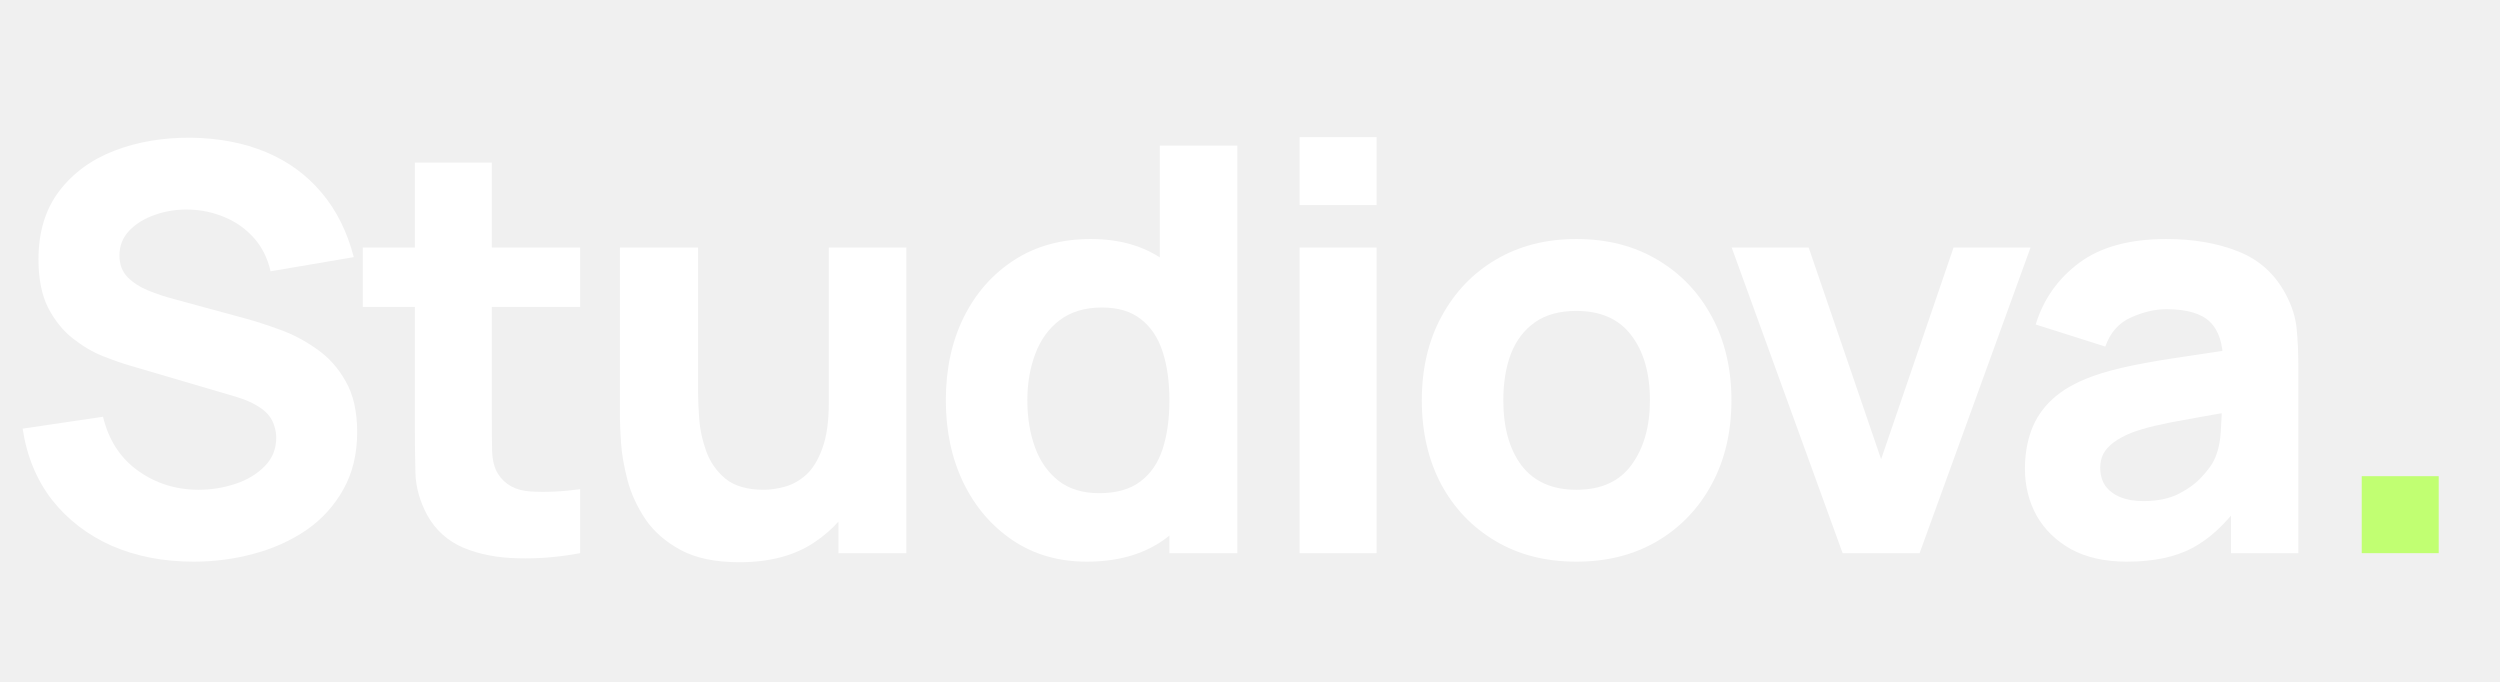
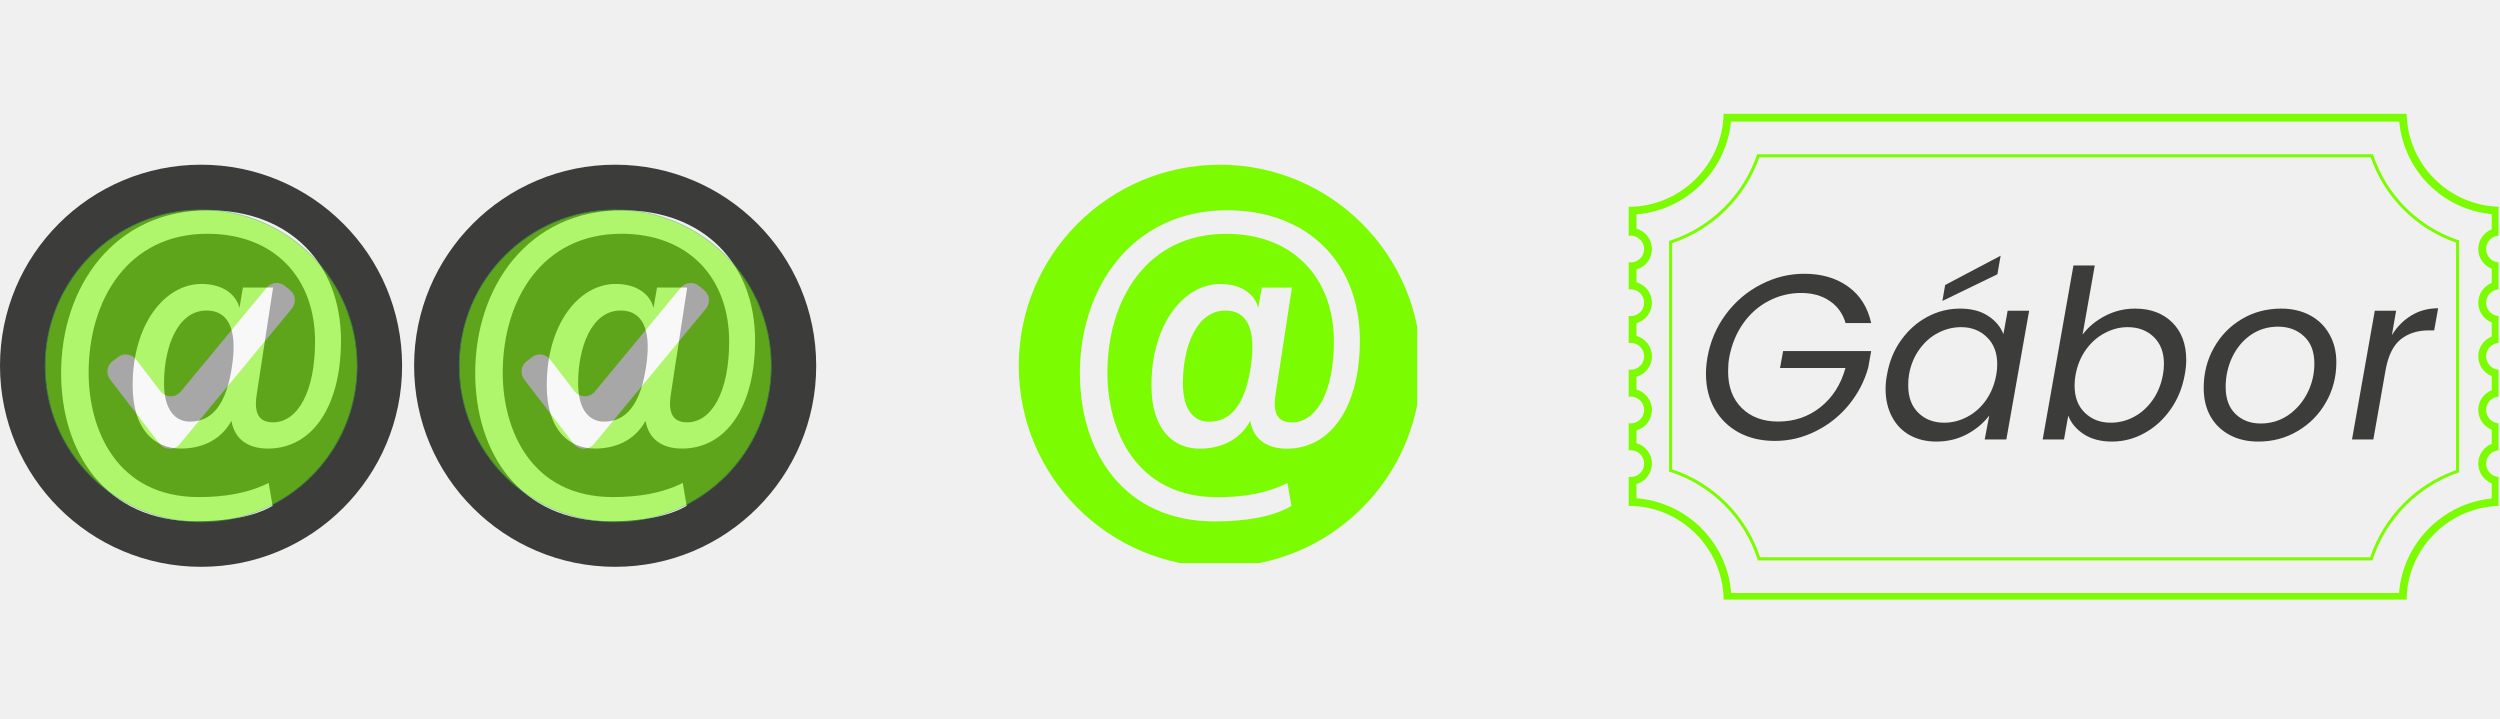
- <svg xmlns="http://www.w3.org/2000/svg" width="198" height="54" viewBox="0 0 198 54" fill="none">
-   <path d="M15.332 44.484C12.941 44.484 10.782 44.065 8.854 43.228C6.941 42.377 5.365 41.166 4.124 39.597C2.899 38.013 2.122 36.13 1.793 33.949L8.159 33.007C8.607 34.86 9.534 36.287 10.939 37.288C12.343 38.29 13.942 38.79 15.735 38.79C16.737 38.79 17.708 38.633 18.649 38.32C19.591 38.006 20.36 37.542 20.958 36.93C21.571 36.317 21.877 35.562 21.877 34.666C21.877 34.337 21.825 34.023 21.72 33.724C21.631 33.411 21.474 33.119 21.25 32.85C21.025 32.581 20.704 32.327 20.286 32.088C19.882 31.849 19.367 31.632 18.739 31.438L10.356 28.973C9.728 28.793 8.996 28.539 8.159 28.21C7.337 27.882 6.538 27.411 5.761 26.798C4.984 26.186 4.334 25.379 3.811 24.377C3.303 23.361 3.048 22.084 3.048 20.544C3.048 18.378 3.594 16.577 4.685 15.142C5.776 13.708 7.233 12.639 9.056 11.937C10.879 11.235 12.896 10.891 15.108 10.906C17.334 10.936 19.322 11.317 21.07 12.049C22.819 12.781 24.283 13.85 25.464 15.254C26.644 16.644 27.496 18.348 28.019 20.365L21.429 21.486C21.19 20.44 20.749 19.558 20.106 18.841C19.464 18.124 18.694 17.578 17.798 17.205C16.916 16.831 15.989 16.629 15.018 16.599C14.062 16.57 13.158 16.704 12.306 17.003C11.469 17.287 10.782 17.705 10.244 18.258C9.721 18.811 9.459 19.468 9.459 20.231C9.459 20.933 9.676 21.508 10.109 21.957C10.543 22.39 11.088 22.741 11.745 23.01C12.403 23.279 13.075 23.503 13.763 23.683L19.367 25.207C20.203 25.431 21.13 25.73 22.146 26.103C23.162 26.462 24.134 26.97 25.06 27.628C26.002 28.27 26.771 29.122 27.369 30.183C27.982 31.244 28.288 32.589 28.288 34.218C28.288 35.951 27.922 37.468 27.189 38.768C26.472 40.053 25.501 41.121 24.276 41.973C23.05 42.81 21.66 43.438 20.106 43.856C18.567 44.275 16.976 44.484 15.332 44.484Z" fill="white" />
-   <path d="M45.946 43.811C44.273 44.125 42.629 44.26 41.015 44.215C39.416 44.185 37.982 43.908 36.711 43.385C35.456 42.847 34.5 41.988 33.842 40.808C33.245 39.702 32.931 38.581 32.901 37.445C32.871 36.295 32.856 34.995 32.856 33.545V12.878H38.953V33.187C38.953 34.128 38.96 34.98 38.975 35.742C39.005 36.489 39.162 37.087 39.446 37.535C39.984 38.387 40.843 38.85 42.024 38.925C43.204 38.999 44.512 38.94 45.946 38.745V43.811ZM28.732 24.31V19.603H45.946V24.31H28.732Z" fill="white" />
-   <path d="M58.559 44.529C56.661 44.529 55.114 44.207 53.919 43.565C52.723 42.922 51.789 42.108 51.117 41.121C50.459 40.135 49.989 39.112 49.705 38.051C49.421 36.975 49.249 35.996 49.189 35.114C49.13 34.233 49.1 33.59 49.1 33.187V19.603H55.286V31.035C55.286 31.588 55.316 32.297 55.376 33.164C55.436 34.016 55.622 34.875 55.936 35.742C56.25 36.609 56.758 37.333 57.46 37.916C58.178 38.499 59.186 38.79 60.486 38.79C61.01 38.79 61.57 38.708 62.168 38.544C62.765 38.379 63.326 38.066 63.849 37.602C64.372 37.124 64.798 36.429 65.126 35.518C65.47 34.591 65.642 33.381 65.642 31.886L69.139 33.545C69.139 35.458 68.75 37.251 67.973 38.925C67.196 40.598 66.023 41.951 64.454 42.982C62.9 44.013 60.935 44.529 58.559 44.529ZM66.404 43.811V35.787H65.642V19.603H71.784V43.811H66.404Z" fill="white" />
-   <path d="M86.073 44.484C83.846 44.484 81.896 43.923 80.223 42.803C78.549 41.682 77.241 40.158 76.3 38.23C75.373 36.302 74.91 34.128 74.91 31.707C74.91 29.241 75.381 27.052 76.322 25.14C77.279 23.212 78.616 21.695 80.335 20.589C82.053 19.483 84.07 18.93 86.387 18.93C88.688 18.93 90.623 19.491 92.192 20.612C93.761 21.732 94.949 23.257 95.756 25.184C96.563 27.112 96.967 29.286 96.967 31.707C96.967 34.128 96.556 36.302 95.734 38.23C94.927 40.158 93.716 41.682 92.103 42.803C90.489 43.923 88.479 44.484 86.073 44.484ZM87.059 39.059C88.419 39.059 89.502 38.753 90.309 38.14C91.131 37.528 91.722 36.668 92.08 35.562C92.439 34.457 92.618 33.172 92.618 31.707C92.618 30.243 92.439 28.957 92.08 27.852C91.722 26.746 91.146 25.887 90.354 25.274C89.577 24.661 88.553 24.355 87.283 24.355C85.924 24.355 84.803 24.691 83.921 25.364C83.054 26.021 82.412 26.91 81.993 28.031C81.575 29.137 81.366 30.362 81.366 31.707C81.366 33.067 81.567 34.307 81.971 35.428C82.374 36.534 82.995 37.416 83.831 38.073C84.668 38.73 85.744 39.059 87.059 39.059ZM92.618 43.811V27.224H91.856V11.534H97.998V43.811H92.618Z" fill="white" />
-   <path d="M102.929 16.241V10.861H109.026V16.241H102.929ZM102.929 43.811V19.603H109.026V43.811H102.929Z" fill="white" />
-   <path d="M124.846 44.484C122.411 44.484 120.274 43.938 118.436 42.847C116.598 41.757 115.163 40.255 114.132 38.342C113.116 36.414 112.608 34.203 112.608 31.707C112.608 29.182 113.131 26.963 114.177 25.05C115.223 23.122 116.665 21.62 118.503 20.544C120.341 19.468 122.456 18.93 124.846 18.93C127.282 18.93 129.419 19.476 131.257 20.567C133.11 21.658 134.552 23.167 135.583 25.095C136.614 27.007 137.13 29.212 137.13 31.707C137.13 34.218 136.607 36.437 135.561 38.364C134.53 40.277 133.088 41.779 131.235 42.87C129.397 43.946 127.267 44.484 124.846 44.484ZM124.846 38.79C126.804 38.79 128.261 38.133 129.217 36.818C130.189 35.488 130.674 33.784 130.674 31.707C130.674 29.555 130.181 27.837 129.195 26.552C128.224 25.267 126.774 24.624 124.846 24.624C123.517 24.624 122.426 24.923 121.574 25.521C120.722 26.118 120.087 26.948 119.669 28.009C119.265 29.07 119.063 30.302 119.063 31.707C119.063 33.874 119.549 35.6 120.52 36.885C121.507 38.155 122.949 38.79 124.846 38.79Z" fill="white" />
-   <path d="M145.936 43.811L137.149 19.603H143.246L148.984 36.37L154.722 19.603H160.819L152.032 43.811H145.936Z" fill="white" />
-   <path d="M168.444 44.484C166.711 44.484 165.239 44.155 164.028 43.498C162.833 42.825 161.921 41.936 161.294 40.83C160.681 39.709 160.375 38.477 160.375 37.132C160.375 36.011 160.547 34.987 160.89 34.061C161.234 33.134 161.787 32.32 162.549 31.617C163.326 30.9 164.365 30.302 165.665 29.824C166.561 29.495 167.63 29.204 168.87 28.95C170.11 28.696 171.515 28.457 173.084 28.233C174.653 27.994 176.379 27.732 178.262 27.448L176.065 28.659C176.065 27.224 175.722 26.171 175.034 25.498C174.347 24.826 173.196 24.489 171.582 24.489C170.686 24.489 169.752 24.706 168.78 25.14C167.809 25.573 167.129 26.342 166.741 27.448L161.227 25.7C161.839 23.698 162.99 22.069 164.678 20.813C166.367 19.558 168.668 18.93 171.582 18.93C173.719 18.93 175.617 19.259 177.276 19.917C178.934 20.574 180.19 21.71 181.041 23.324C181.52 24.221 181.804 25.117 181.893 26.014C181.983 26.91 182.028 27.912 182.028 29.017V43.811H176.693V38.835L177.455 39.866C176.275 41.495 174.997 42.676 173.622 43.408C172.262 44.125 170.536 44.484 168.444 44.484ZM169.744 39.687C170.865 39.687 171.806 39.493 172.569 39.104C173.346 38.701 173.958 38.245 174.407 37.737C174.87 37.229 175.184 36.803 175.348 36.459C175.662 35.802 175.841 35.039 175.886 34.173C175.946 33.291 175.976 32.559 175.976 31.976L177.769 32.424C175.961 32.723 174.496 32.977 173.375 33.187C172.255 33.381 171.351 33.56 170.663 33.724C169.976 33.889 169.371 34.068 168.848 34.262C168.25 34.502 167.764 34.763 167.391 35.047C167.032 35.316 166.763 35.615 166.584 35.944C166.419 36.272 166.337 36.638 166.337 37.042C166.337 37.595 166.472 38.073 166.741 38.477C167.025 38.865 167.421 39.164 167.929 39.373C168.437 39.582 169.042 39.687 169.744 39.687Z" fill="white" />
-   <path d="M187.049 43.811V37.714H193.146V43.811H187.049Z" fill="#C1FF72" />
+ <svg xmlns="http://www.w3.org/2000/svg" width="320" zoomAndPan="magnify" viewBox="0 0 240 69" height="92" preserveAspectRatio="xMidYMid meet" version="1.0">
+   <defs>
+     <filter x="0%" y="0%" width="100%" height="100%" id="9f99fb8e95">
+       <feColorMatrix values="0 0 0 0 1 0 0 0 0 1 0 0 0 0 1 0 0 0 1 0" color-interpolation-filters="sRGB" />
+     </filter>
+     <g />
+     <clipPath id="0af733286c">
+       <path d="M 0 0.812 L 38.859 0.812 L 38.859 39.672 L 0 39.672 Z M 0 0.812 " clip-rule="nonzero" />
+     </clipPath>
+     <mask id="c4ae095c0f">
+       <g filter="url(#9f99fb8e95)">
+         <rect x="-52.8" width="345.6" fill="#000000" y="-30.18" height="99.36" fill-opacity="0.55" />
+       </g>
+     </mask>
+     <clipPath id="9064273160">
+       <path d="M 1.297 1.105 L 31.41 1.105 L 31.41 31.223 L 1.297 31.223 Z M 1.297 1.105 " clip-rule="nonzero" />
+     </clipPath>
+     <clipPath id="76a6c49f38">
+       <rect x="0" width="32" y="0" height="32" />
+     </clipPath>
+     <clipPath id="42faf0d15d">
+       <rect x="0" width="39" y="0" height="40" />
+     </clipPath>
+     <clipPath id="e5db7b0730">
+       <path d="M 97.801 15.812 L 136.051 15.812 L 136.051 54.062 L 97.801 54.062 Z M 97.801 15.812 " clip-rule="nonzero" />
+     </clipPath>
+     <clipPath id="83f18e41e7">
+       <path d="M 0.754 0.812 L 39.48 0.812 L 39.48 39.672 L 0.754 39.672 Z M 0.754 0.812 " clip-rule="nonzero" />
+     </clipPath>
+     <mask id="51ce08c294">
+       <g filter="url(#9f99fb8e95)">
+         <rect x="-91.8" width="345.6" fill="#000000" y="-30.18" height="99.36" fill-opacity="0.55" />
+       </g>
+     </mask>
+     <clipPath id="d553c896cd">
+       <path d="M 1.051 1.105 L 31.168 1.105 L 31.168 31.223 L 1.051 31.223 Z M 1.051 1.105 " clip-rule="nonzero" />
+     </clipPath>
+     <clipPath id="af64fbb957">
+       <rect x="0" width="32" y="0" height="32" />
+     </clipPath>
+     <clipPath id="c0640e9a2a">
+       <rect x="0" width="40" y="0" height="40" />
+     </clipPath>
+     <clipPath id="10a39df4f0">
+       <path d="M 0.312 0.926 L 83.863 0.926 L 83.863 47.559 L 0.312 47.559 Z M 0.312 0.926 " clip-rule="nonzero" />
+     </clipPath>
+     <clipPath id="d42afd2de4">
+       <path d="M 63 11 L 72.48 11 L 72.48 25 L 63 25 Z M 63 11 " clip-rule="nonzero" />
+     </clipPath>
+     <clipPath id="6b04efaab0">
+       <rect x="0" width="73" y="0" height="33" />
+     </clipPath>
+     <clipPath id="a5f5617a68">
+       <rect x="0" width="84" y="0" height="48" />
+     </clipPath>
+   </defs>
+   <g transform="matrix(1, 0, 0, 1, 0, 15)">
+     <g clip-path="url(#42faf0d15d)">
+       <g clip-path="url(#0af733286c)">
+         <path fill="#3c3c3b" d="M 25.73 28.062 C 23.836 28.062 22.523 27.188 22.219 25.402 C 21.113 27.395 19.188 28.062 17.363 28.062 C 14.84 28.062 12.734 26.246 12.734 22 C 12.734 16.094 15.836 12.258 19.352 12.258 C 21.574 12.258 22.727 13.434 22.984 14.566 L 23.32 12.605 L 26.215 12.605 L 24.637 22.914 C 24.352 24.793 24.941 25.543 26.211 25.543 C 28.559 25.543 30.246 22.637 30.246 17.789 C 30.246 11.652 26.324 7.441 19.898 7.441 C 12.324 7.441 8.508 13.738 8.508 20.785 C 8.508 26.246 11.203 32.719 19.09 32.719 C 21.488 32.719 23.793 32.367 25.789 31.359 L 26.168 33.555 C 24.441 34.582 21.816 35.043 18.816 35.043 C 10.145 35.043 5.867 28.469 5.867 20.805 C 5.867 12.578 10.918 5.184 19.992 5.184 C 27.82 5.184 32.734 10.328 32.734 17.676 C 32.734 24.098 29.93 28.062 25.73 28.062 Z M 19.301 0.812 C 8.641 0.812 0 9.453 0 20.113 C 0 30.773 8.641 39.414 19.301 39.414 C 29.961 39.414 38.602 30.773 38.602 20.113 C 38.602 9.453 29.961 0.812 19.301 0.812 " fill-opacity="1" fill-rule="nonzero" />
+       </g>
+       <path fill="#3c3c3b" d="M 19.828 14.809 C 17.016 14.809 15.746 18.367 15.746 21.781 C 15.746 24.453 16.895 25.477 18.238 25.477 C 20.164 25.477 21.816 24.137 22.344 19.613 C 22.676 16.793 22.031 14.809 19.828 14.809 " fill-opacity="1" fill-rule="nonzero" />
+       <g mask="url(#c4ae095c0f)">
+         <g transform="matrix(1, 0, 0, 1, 3, 4)">
+           <g clip-path="url(#76a6c49f38)">
+             <g clip-path="url(#9064273160)">
+               <path stroke-linecap="butt" transform="matrix(0.078518, 0, 0, 0.078518, 1.295626, 1.107322)" fill-opacity="1" fill="#7cfc00" fill-rule="nonzero" stroke-linejoin="miter" d="M 191.204 381.955 C 85.884 381.955 0.513 296.534 0.513 191.214 C 0.513 85.894 85.884 0.524 191.204 0.524 C 296.574 0.524 381.944 85.894 381.944 191.214 C 381.944 296.534 296.574 381.955 191.204 381.955 Z M 191.204 381.955 " stroke="#3fb24f" stroke-width="1" stroke-opacity="1" stroke-miterlimit="10" />
+             </g>
+             <path fill="#ffffff" d="M 12.312 23.59 L 7.57 17.43 C 7.152 16.887 7.254 16.102 7.797 15.684 L 8.312 15.289 C 8.859 14.867 9.641 14.969 10.059 15.516 L 12.402 18.559 C 12.891 19.191 13.84 19.207 14.352 18.59 L 22.602 8.617 C 23.039 8.09 23.824 8.016 24.355 8.453 L 24.855 8.867 C 25.387 9.305 25.461 10.09 25.02 10.621 L 14.262 23.625 C 13.754 24.242 12.801 24.223 12.312 23.59 Z M 12.312 23.59 " fill-opacity="1" fill-rule="nonzero" />
+           </g>
+         </g>
+       </g>
+     </g>
+   </g>
+   <g clip-path="url(#e5db7b0730)">
+     <path fill="#7cfc00" d="M 123.539 43.07 C 121.645 43.07 120.328 42.195 120.027 40.41 C 118.918 42.402 116.996 43.07 115.168 43.07 C 112.648 43.07 110.539 41.254 110.539 37.004 C 110.539 31.102 113.641 27.262 117.156 27.262 C 119.383 27.262 120.535 28.438 120.793 29.57 L 121.129 27.609 L 124.023 27.609 L 122.445 37.922 C 122.16 39.801 122.75 40.551 124.02 40.551 C 126.367 40.551 128.055 37.645 128.055 32.793 C 128.055 26.656 124.133 22.445 117.707 22.445 C 110.125 22.445 106.309 28.742 106.309 35.793 C 106.309 41.254 109.008 47.73 116.895 47.73 C 119.293 47.73 121.602 47.375 123.598 46.367 L 123.977 48.566 C 122.25 49.594 119.621 50.055 116.621 50.055 C 107.949 50.055 103.668 43.477 103.668 35.812 C 103.668 27.582 108.723 20.184 117.797 20.184 C 125.629 20.184 130.547 25.332 130.547 32.684 C 130.547 39.105 127.738 43.07 123.539 43.07 Z M 117.105 15.812 C 106.445 15.812 97.801 24.457 97.801 35.117 C 97.801 45.781 106.445 54.426 117.105 54.426 C 127.77 54.426 136.414 45.781 136.414 35.117 C 136.414 24.457 127.77 15.812 117.105 15.812 " fill-opacity="1" fill-rule="nonzero" />
+   </g>
+   <path fill="#7cfc00" d="M 117.637 29.812 C 114.824 29.812 113.555 33.371 113.555 36.789 C 113.555 39.457 114.699 40.484 116.043 40.484 C 117.973 40.484 119.621 39.145 120.152 34.621 C 120.48 31.797 119.84 29.812 117.637 29.812 " fill-opacity="1" fill-rule="nonzero" />
+   <g transform="matrix(1, 0, 0, 1, 39, 15)">
+     <g clip-path="url(#c0640e9a2a)">
+       <g clip-path="url(#83f18e41e7)">
+         <path fill="#3c3c3b" d="M 26.484 28.062 C 24.59 28.062 23.277 27.188 22.973 25.402 C 21.867 27.395 19.941 28.062 18.117 28.062 C 15.598 28.062 13.488 26.246 13.488 22 C 13.488 16.094 16.59 12.258 20.105 12.258 C 22.328 12.258 23.48 13.434 23.738 14.566 L 24.074 12.605 L 26.969 12.605 L 25.391 22.914 C 25.109 24.793 25.695 25.543 26.965 25.543 C 29.312 25.543 31 22.637 31 17.789 C 31 11.652 27.078 7.441 20.652 7.441 C 13.078 7.441 9.262 13.738 9.262 20.785 C 9.262 26.246 11.961 32.719 19.844 32.719 C 22.242 32.719 24.551 32.367 26.543 31.359 L 26.922 33.555 C 25.195 34.582 22.57 35.043 19.57 35.043 C 10.898 35.043 6.621 28.469 6.621 20.805 C 6.621 12.578 11.672 5.184 20.746 5.184 C 28.574 5.184 33.488 10.328 33.488 17.676 C 33.488 24.098 30.684 28.062 26.484 28.062 Z M 20.055 0.812 C 9.395 0.812 0.754 9.453 0.754 20.113 C 0.754 30.773 9.395 39.414 20.055 39.414 C 30.715 39.414 39.355 30.773 39.355 20.113 C 39.355 9.453 30.715 0.812 20.055 0.812 " fill-opacity="1" fill-rule="nonzero" />
+       </g>
+       <path fill="#3c3c3b" d="M 20.582 14.809 C 17.77 14.809 16.5 18.367 16.5 21.781 C 16.5 24.453 17.648 25.477 18.992 25.477 C 20.918 25.477 22.57 24.137 23.102 19.613 C 23.43 16.793 22.789 14.809 20.582 14.809 " fill-opacity="1" fill-rule="nonzero" />
+       <g mask="url(#51ce08c294)">
+         <g transform="matrix(1, 0, 0, 1, 4, 4)">
+           <g clip-path="url(#af64fbb957)">
+             <g clip-path="url(#d553c896cd)">
+               <path stroke-linecap="butt" transform="matrix(0.078518, 0, 0, 0.078518, 1.049761, 1.107322)" fill-opacity="1" fill="#7cfc00" fill-rule="nonzero" stroke-linejoin="miter" d="M 191.201 381.955 C 85.881 381.955 0.51 296.534 0.51 191.214 C 0.51 85.894 85.881 0.524 191.201 0.524 C 296.571 0.524 381.942 85.894 381.942 191.214 C 381.942 296.534 296.571 381.955 191.201 381.955 Z M 191.201 381.955 " stroke="#3fb24f" stroke-width="1" stroke-opacity="1" stroke-miterlimit="10" />
+             </g>
+             <path fill="#ffffff" d="M 12.066 23.59 L 7.324 17.43 C 6.906 16.887 7.008 16.102 7.555 15.684 L 8.066 15.289 C 8.613 14.867 9.395 14.969 9.812 15.516 L 12.156 18.559 C 12.645 19.191 13.594 19.207 14.105 18.59 L 22.355 8.617 C 22.793 8.09 23.582 8.016 24.109 8.453 L 24.609 8.867 C 25.141 9.305 25.215 10.09 24.777 10.621 L 14.016 23.625 C 13.508 24.242 12.555 24.223 12.066 23.59 Z M 12.066 23.59 " fill-opacity="1" fill-rule="nonzero" />
+           </g>
+         </g>
+       </g>
+     </g>
+   </g>
+   <g transform="matrix(1, 0, 0, 1, 156, 10)">
+     <g clip-path="url(#a5f5617a68)">
+       <g clip-path="url(#10a39df4f0)">
+         <path fill="#7cfc00" d="M 74.328 1.676 C 74.77 6.387 78.492 10.109 83.203 10.555 L 83.203 12.012 C 82.449 12.312 81.914 13.047 81.914 13.906 C 81.914 14.766 82.449 15.5 83.203 15.801 L 83.203 17.16 C 82.449 17.461 81.914 18.195 81.914 19.055 C 81.914 19.914 82.449 20.652 83.203 20.949 L 83.203 22.309 C 82.449 22.609 81.914 23.348 81.914 24.207 C 81.914 25.062 82.449 25.801 83.203 26.102 L 83.203 27.461 C 82.449 27.758 81.914 28.496 81.914 29.355 C 81.914 30.215 82.449 30.949 83.203 31.25 L 83.203 32.609 C 82.449 32.906 81.914 33.645 81.914 34.504 C 81.914 35.363 82.449 36.098 83.203 36.398 L 83.203 37.855 C 78.469 38.316 74.676 42.184 74.309 46.926 L 10.191 46.926 C 9.824 42.082 5.945 38.203 1.102 37.836 L 1.102 36.465 C 1.957 36.223 2.586 35.434 2.586 34.504 C 2.586 33.574 1.957 32.785 1.102 32.543 L 1.102 31.316 C 1.957 31.074 2.586 30.285 2.586 29.355 C 2.586 28.426 1.957 27.637 1.102 27.395 L 1.102 26.168 C 1.957 25.926 2.586 25.137 2.586 24.207 C 2.586 23.277 1.957 22.488 1.102 22.246 L 1.102 21.02 C 1.957 20.777 2.586 19.988 2.586 19.059 C 2.586 18.125 1.957 17.34 1.102 17.098 L 1.102 15.871 C 1.957 15.625 2.586 14.84 2.586 13.91 C 2.586 12.977 1.957 12.191 1.102 11.949 L 1.102 10.574 C 5.848 10.211 9.715 6.414 10.172 1.676 L 74.328 1.676 M 75.035 0.926 L 9.465 0.926 C 9.363 5.852 5.305 9.852 0.352 9.852 L 0.352 12.641 C 0.418 12.633 0.48 12.621 0.547 12.621 C 1.258 12.621 1.836 13.199 1.836 13.91 C 1.836 14.621 1.258 15.195 0.547 15.195 C 0.48 15.195 0.418 15.188 0.352 15.176 L 0.352 17.789 C 0.418 17.781 0.48 17.77 0.547 17.77 C 1.258 17.77 1.836 18.348 1.836 19.059 C 1.836 19.77 1.258 20.344 0.547 20.344 C 0.48 20.344 0.418 20.336 0.352 20.324 L 0.352 22.938 C 0.418 22.93 0.48 22.918 0.547 22.918 C 1.258 22.918 1.836 23.496 1.836 24.207 C 1.836 24.918 1.258 25.496 0.547 25.496 C 0.48 25.496 0.418 25.484 0.352 25.477 L 0.352 28.09 C 0.418 28.078 0.48 28.07 0.547 28.07 C 1.258 28.07 1.836 28.645 1.836 29.355 C 1.836 30.066 1.258 30.645 0.547 30.645 C 0.48 30.645 0.418 30.633 0.352 30.625 L 0.352 33.238 C 0.418 33.227 0.48 33.219 0.547 33.219 C 1.258 33.219 1.836 33.793 1.836 34.504 C 1.836 35.215 1.258 35.793 0.547 35.793 C 0.48 35.793 0.418 35.781 0.352 35.773 L 0.352 38.562 C 5.367 38.562 9.469 42.664 9.469 47.676 C 9.469 47.676 75.031 47.676 75.031 47.676 C 75.031 42.73 79.027 38.672 83.953 38.566 L 83.953 35.793 C 83.242 35.793 82.668 35.215 82.668 34.504 C 82.668 33.793 83.242 33.219 83.953 33.219 L 83.953 30.645 C 83.242 30.645 82.668 30.066 82.668 29.355 C 82.668 28.645 83.242 28.07 83.953 28.07 L 83.953 25.496 C 83.242 25.496 82.668 24.918 82.668 24.207 C 82.668 23.496 83.242 22.918 83.953 22.918 L 83.953 20.344 C 83.242 20.344 82.668 19.77 82.668 19.059 C 82.668 18.348 83.242 17.77 83.953 17.77 L 83.953 15.195 C 83.242 15.195 82.668 14.621 82.668 13.91 C 82.668 13.199 83.242 12.621 83.953 12.621 L 83.953 9.848 C 79.094 9.746 75.137 5.789 75.035 0.926 Z M 75.035 0.926 " fill-opacity="1" fill-rule="nonzero" />
+       </g>
+       <path fill="#7cfc00" d="M 71.586 5.102 C 72.91 8.93 75.949 11.969 79.777 13.293 L 79.777 35.133 C 75.902 36.5 72.844 39.605 71.539 43.5 L 12.973 43.5 C 11.652 39.512 8.516 36.375 4.527 35.055 L 4.527 13.344 C 8.426 12.039 11.531 8.977 12.898 5.102 L 71.586 5.102 M 71.801 4.805 L 12.684 4.805 C 11.367 8.75 8.195 11.871 4.23 13.129 L 4.23 35.27 C 8.285 36.539 11.488 39.746 12.758 43.797 L 71.754 43.797 C 73.012 39.836 76.133 36.664 80.074 35.344 L 80.074 13.078 C 76.16 11.797 73.082 8.719 71.801 4.805 Z M 71.801 4.805 " fill-opacity="1" fill-rule="nonzero" />
+       <g transform="matrix(1, 0, 0, 1, 6, 8)">
+         <g clip-path="url(#6b04efaab0)">
+           <g fill="#3c3c3b" fill-opacity="1">
+             <g transform="translate(0.695001, 24.1876)">
+               <g>
+                 <path d="M 1.219 -7.875 C 1.488 -9.406 2.078 -10.785 2.984 -12.016 C 3.898 -13.242 5.02 -14.195 6.344 -14.875 C 7.664 -15.562 9.055 -15.906 10.516 -15.906 C 12.203 -15.906 13.613 -15.488 14.75 -14.656 C 15.883 -13.832 16.613 -12.672 16.938 -11.172 L 14.484 -11.172 C 14.211 -12.086 13.703 -12.797 12.953 -13.297 C 12.211 -13.805 11.297 -14.062 10.203 -14.062 C 9.098 -14.062 8.062 -13.805 7.094 -13.297 C 6.125 -12.797 5.305 -12.07 4.641 -11.125 C 3.984 -10.188 3.539 -9.102 3.312 -7.875 C 3.238 -7.477 3.203 -7.023 3.203 -6.516 C 3.203 -5.047 3.641 -3.879 4.516 -3.016 C 5.391 -2.148 6.555 -1.719 8.016 -1.719 C 9.555 -1.719 10.906 -2.176 12.062 -3.094 C 13.227 -4.02 14.031 -5.273 14.469 -6.859 L 8.188 -6.859 L 8.484 -8.484 L 16.938 -8.484 L 16.656 -6.906 C 16.301 -5.613 15.688 -4.426 14.812 -3.344 C 13.938 -2.27 12.875 -1.422 11.625 -0.797 C 10.383 -0.172 9.07 0.141 7.688 0.141 C 6.395 0.141 5.25 -0.125 4.25 -0.656 C 3.25 -1.195 2.469 -1.957 1.906 -2.938 C 1.352 -3.914 1.078 -5.035 1.078 -6.297 C 1.078 -6.805 1.125 -7.332 1.219 -7.875 Z M 1.219 -7.875 " />
+               </g>
+             </g>
+           </g>
+           <g fill="#3c3c3b" fill-opacity="1">
+             <g transform="translate(18.25029, 24.1876)">
+               <g>
+                 <path d="M 0.906 -6.234 C 1.125 -7.492 1.578 -8.598 2.266 -9.547 C 2.953 -10.504 3.785 -11.242 4.766 -11.766 C 5.754 -12.297 6.805 -12.562 7.922 -12.562 C 9.004 -12.562 9.898 -12.328 10.609 -11.859 C 11.316 -11.398 11.805 -10.816 12.078 -10.109 L 12.484 -12.359 L 14.547 -12.359 L 12.359 0 L 10.281 0 L 10.719 -2.297 C 10.176 -1.578 9.461 -0.977 8.578 -0.5 C 7.691 -0.031 6.711 0.203 5.641 0.203 C 4.68 0.203 3.832 0 3.094 -0.406 C 2.352 -0.82 1.781 -1.414 1.375 -2.188 C 0.969 -2.957 0.766 -3.844 0.766 -4.844 C 0.766 -5.301 0.812 -5.766 0.906 -6.234 Z M 11.391 -6.203 C 11.453 -6.516 11.484 -6.852 11.484 -7.219 C 11.484 -8.312 11.156 -9.176 10.5 -9.812 C 9.844 -10.457 9.016 -10.781 8.016 -10.781 C 7.242 -10.781 6.508 -10.598 5.812 -10.234 C 5.113 -9.879 4.516 -9.352 4.016 -8.656 C 3.516 -7.969 3.18 -7.16 3.016 -6.234 C 2.961 -5.91 2.938 -5.562 2.938 -5.188 C 2.938 -4.07 3.258 -3.195 3.906 -2.562 C 4.551 -1.926 5.379 -1.609 6.391 -1.609 C 7.148 -1.609 7.879 -1.789 8.578 -2.156 C 9.285 -2.52 9.891 -3.051 10.391 -3.75 C 10.891 -4.457 11.223 -5.273 11.391 -6.203 Z M 11.5 -15.859 L 6.219 -13.297 L 6.484 -14.828 L 11.812 -17.641 Z M 11.5 -15.859 " />
+               </g>
+             </g>
+           </g>
+           <g fill="#3c3c3b" fill-opacity="1">
+             <g transform="translate(33.50399, 24.1876)">
+               <g>
+                 <path d="M 4.422 -10.062 C 4.973 -10.801 5.691 -11.398 6.578 -11.859 C 7.473 -12.328 8.438 -12.562 9.469 -12.562 C 10.945 -12.562 12.133 -12.117 13.031 -11.234 C 13.926 -10.348 14.375 -9.145 14.375 -7.625 C 14.375 -7.188 14.328 -6.723 14.234 -6.234 C 14.016 -4.984 13.562 -3.867 12.875 -2.891 C 12.188 -1.91 11.348 -1.148 10.359 -0.609 C 9.379 -0.066 8.344 0.203 7.25 0.203 C 6.176 0.203 5.273 -0.031 4.547 -0.5 C 3.828 -0.969 3.328 -1.562 3.047 -2.281 L 2.641 0 L 0.594 0 L 3.547 -16.703 L 5.594 -16.703 Z M 12.141 -6.234 C 12.203 -6.547 12.234 -6.891 12.234 -7.266 C 12.234 -8.359 11.906 -9.219 11.25 -9.844 C 10.602 -10.469 9.77 -10.781 8.75 -10.781 C 8 -10.781 7.27 -10.594 6.562 -10.219 C 5.852 -9.852 5.25 -9.32 4.75 -8.625 C 4.25 -7.926 3.914 -7.117 3.75 -6.203 C 3.688 -5.891 3.656 -5.547 3.656 -5.172 C 3.656 -4.066 3.984 -3.195 4.641 -2.562 C 5.297 -1.926 6.125 -1.609 7.125 -1.609 C 7.895 -1.609 8.629 -1.789 9.328 -2.156 C 10.023 -2.52 10.625 -3.051 11.125 -3.75 C 11.633 -4.457 11.973 -5.285 12.141 -6.234 Z M 12.141 -6.234 " />
+               </g>
+             </g>
+           </g>
+           <g fill="#3c3c3b" fill-opacity="1">
+             <g transform="translate(48.75769, 24.1876)">
+               <g>
+                 <path d="M 6.031 0.203 C 4.988 0.203 4.07 -0.008 3.281 -0.438 C 2.488 -0.863 1.875 -1.461 1.438 -2.234 C 1.008 -3.016 0.797 -3.914 0.797 -4.938 C 0.797 -6.344 1.117 -7.625 1.766 -8.781 C 2.41 -9.945 3.301 -10.867 4.438 -11.547 C 5.57 -12.223 6.836 -12.562 8.234 -12.562 C 9.273 -12.562 10.195 -12.348 11 -11.922 C 11.801 -11.492 12.422 -10.891 12.859 -10.109 C 13.305 -9.336 13.531 -8.438 13.531 -7.406 C 13.531 -6 13.195 -4.719 12.531 -3.562 C 11.875 -2.406 10.973 -1.488 9.828 -0.812 C 8.691 -0.133 7.426 0.203 6.031 0.203 Z M 6.266 -1.531 C 7.242 -1.531 8.125 -1.797 8.906 -2.328 C 9.688 -2.867 10.301 -3.578 10.75 -4.453 C 11.195 -5.336 11.422 -6.281 11.422 -7.281 C 11.422 -8.426 11.086 -9.301 10.422 -9.906 C 9.766 -10.52 8.938 -10.828 7.938 -10.828 C 6.957 -10.828 6.082 -10.562 5.312 -10.031 C 4.551 -9.5 3.957 -8.785 3.531 -7.891 C 3.113 -7.004 2.906 -6.051 2.906 -5.031 C 2.906 -3.914 3.223 -3.051 3.859 -2.438 C 4.492 -1.832 5.297 -1.531 6.266 -1.531 Z M 6.266 -1.531 " />
+               </g>
+             </g>
+           </g>
+           <g clip-path="url(#d42afd2de4)">
+             <g fill="#3c3c3b" fill-opacity="1">
+               <g transform="translate(63.19906, 24.1876)">
+                 <g>
+                   <path d="M 4.422 -10.016 C 4.922 -10.828 5.547 -11.457 6.297 -11.906 C 7.047 -12.363 7.898 -12.594 8.859 -12.594 L 8.484 -10.469 L 7.938 -10.469 C 6.875 -10.469 5.984 -10.18 5.266 -9.609 C 4.555 -9.035 4.078 -8.07 3.828 -6.719 L 2.641 0 L 0.594 0 L 2.781 -12.359 L 4.828 -12.359 Z M 4.422 -10.016 " />
+                 </g>
+               </g>
+             </g>
+           </g>
+         </g>
+       </g>
+     </g>
+   </g>
</svg>
